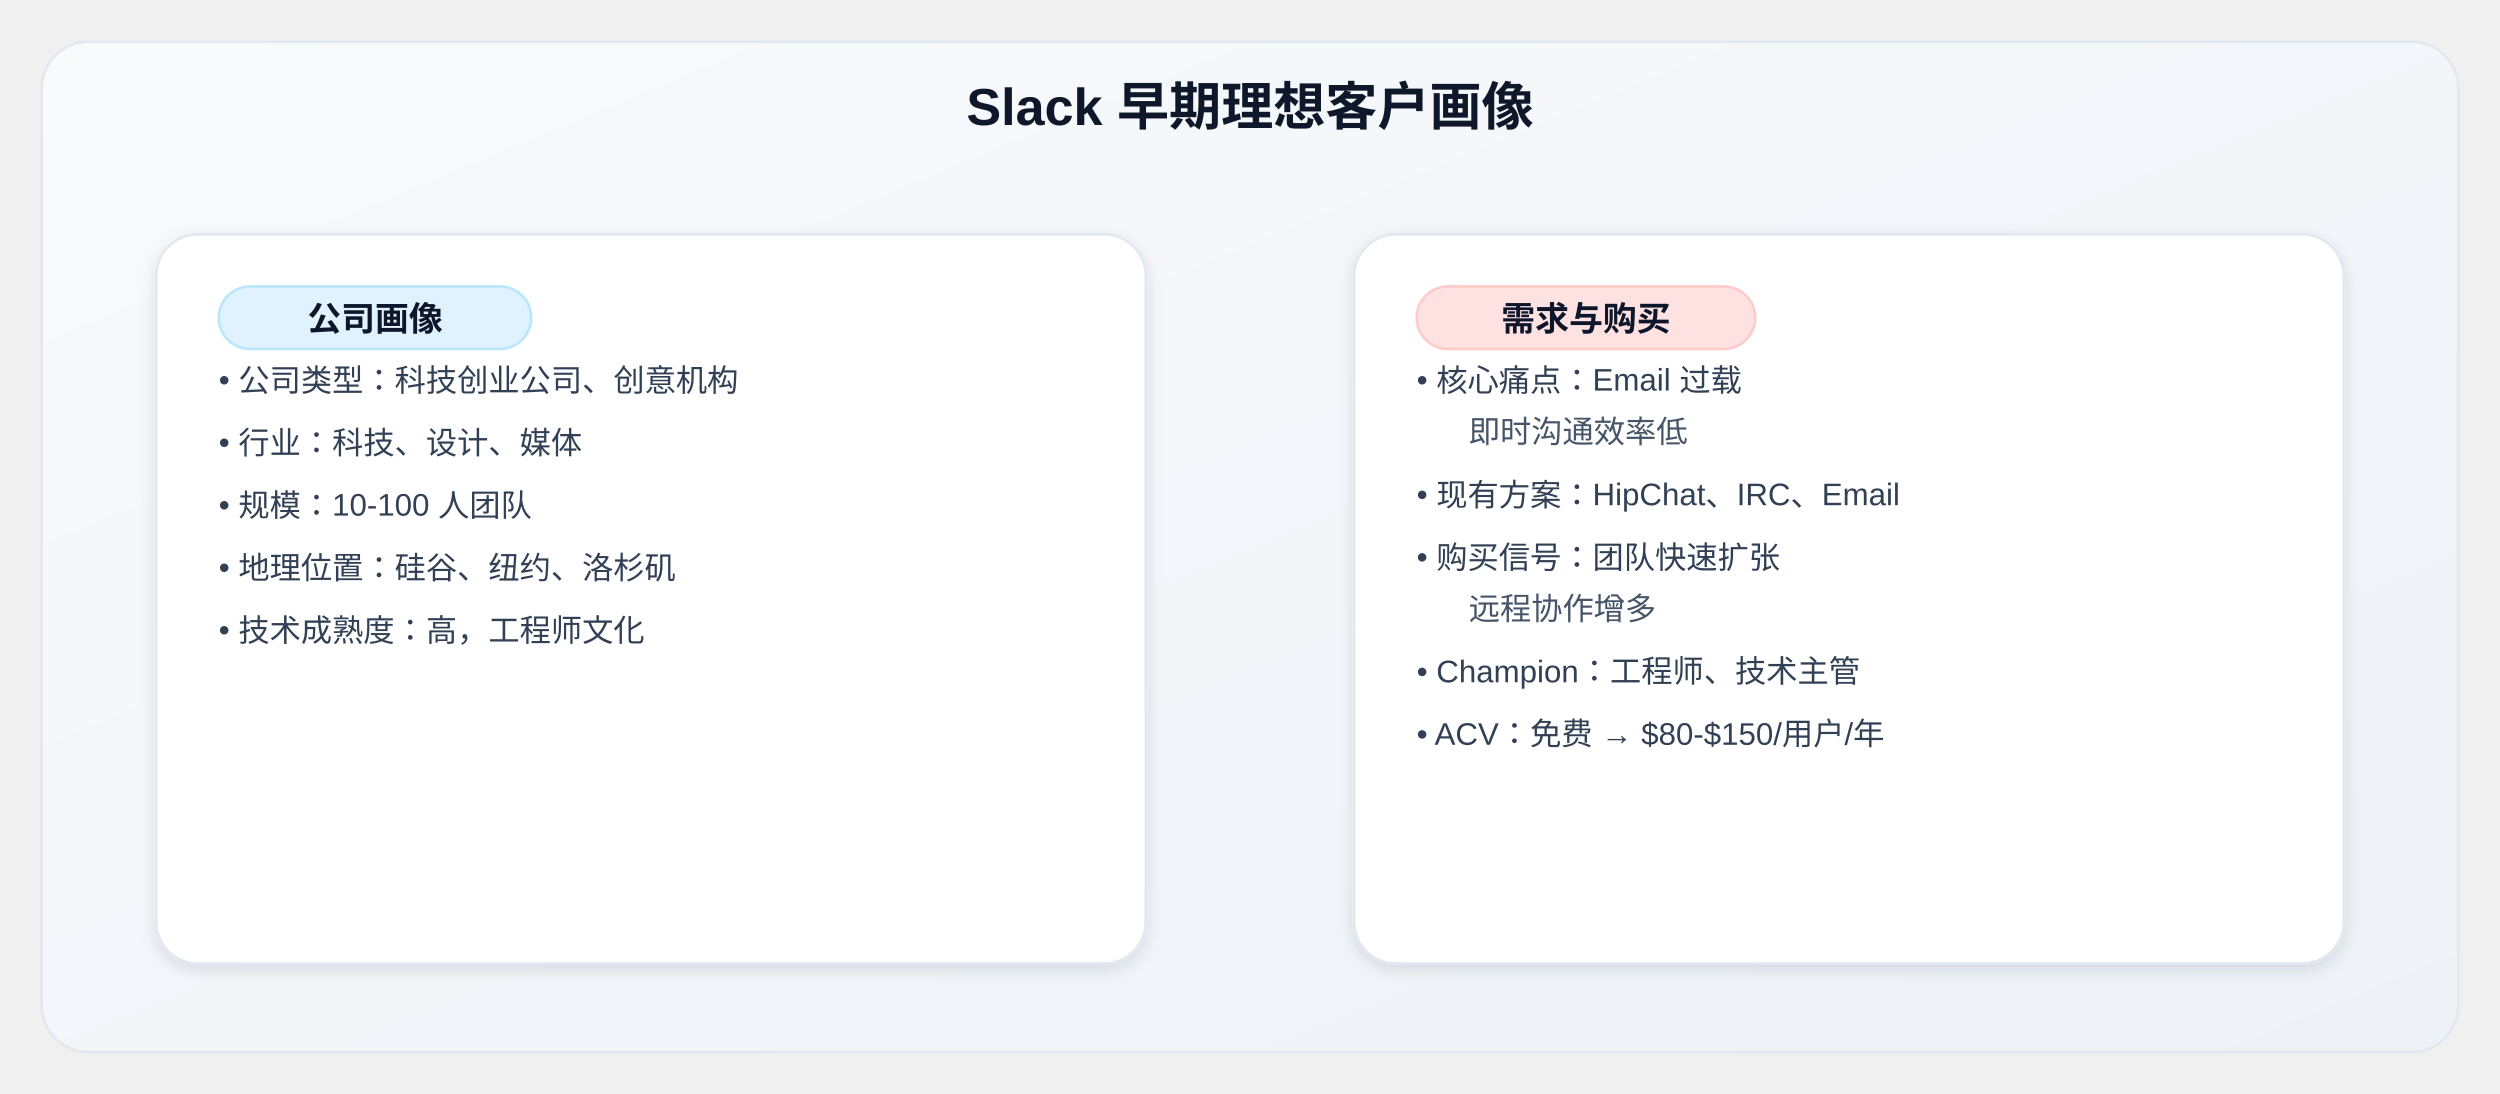
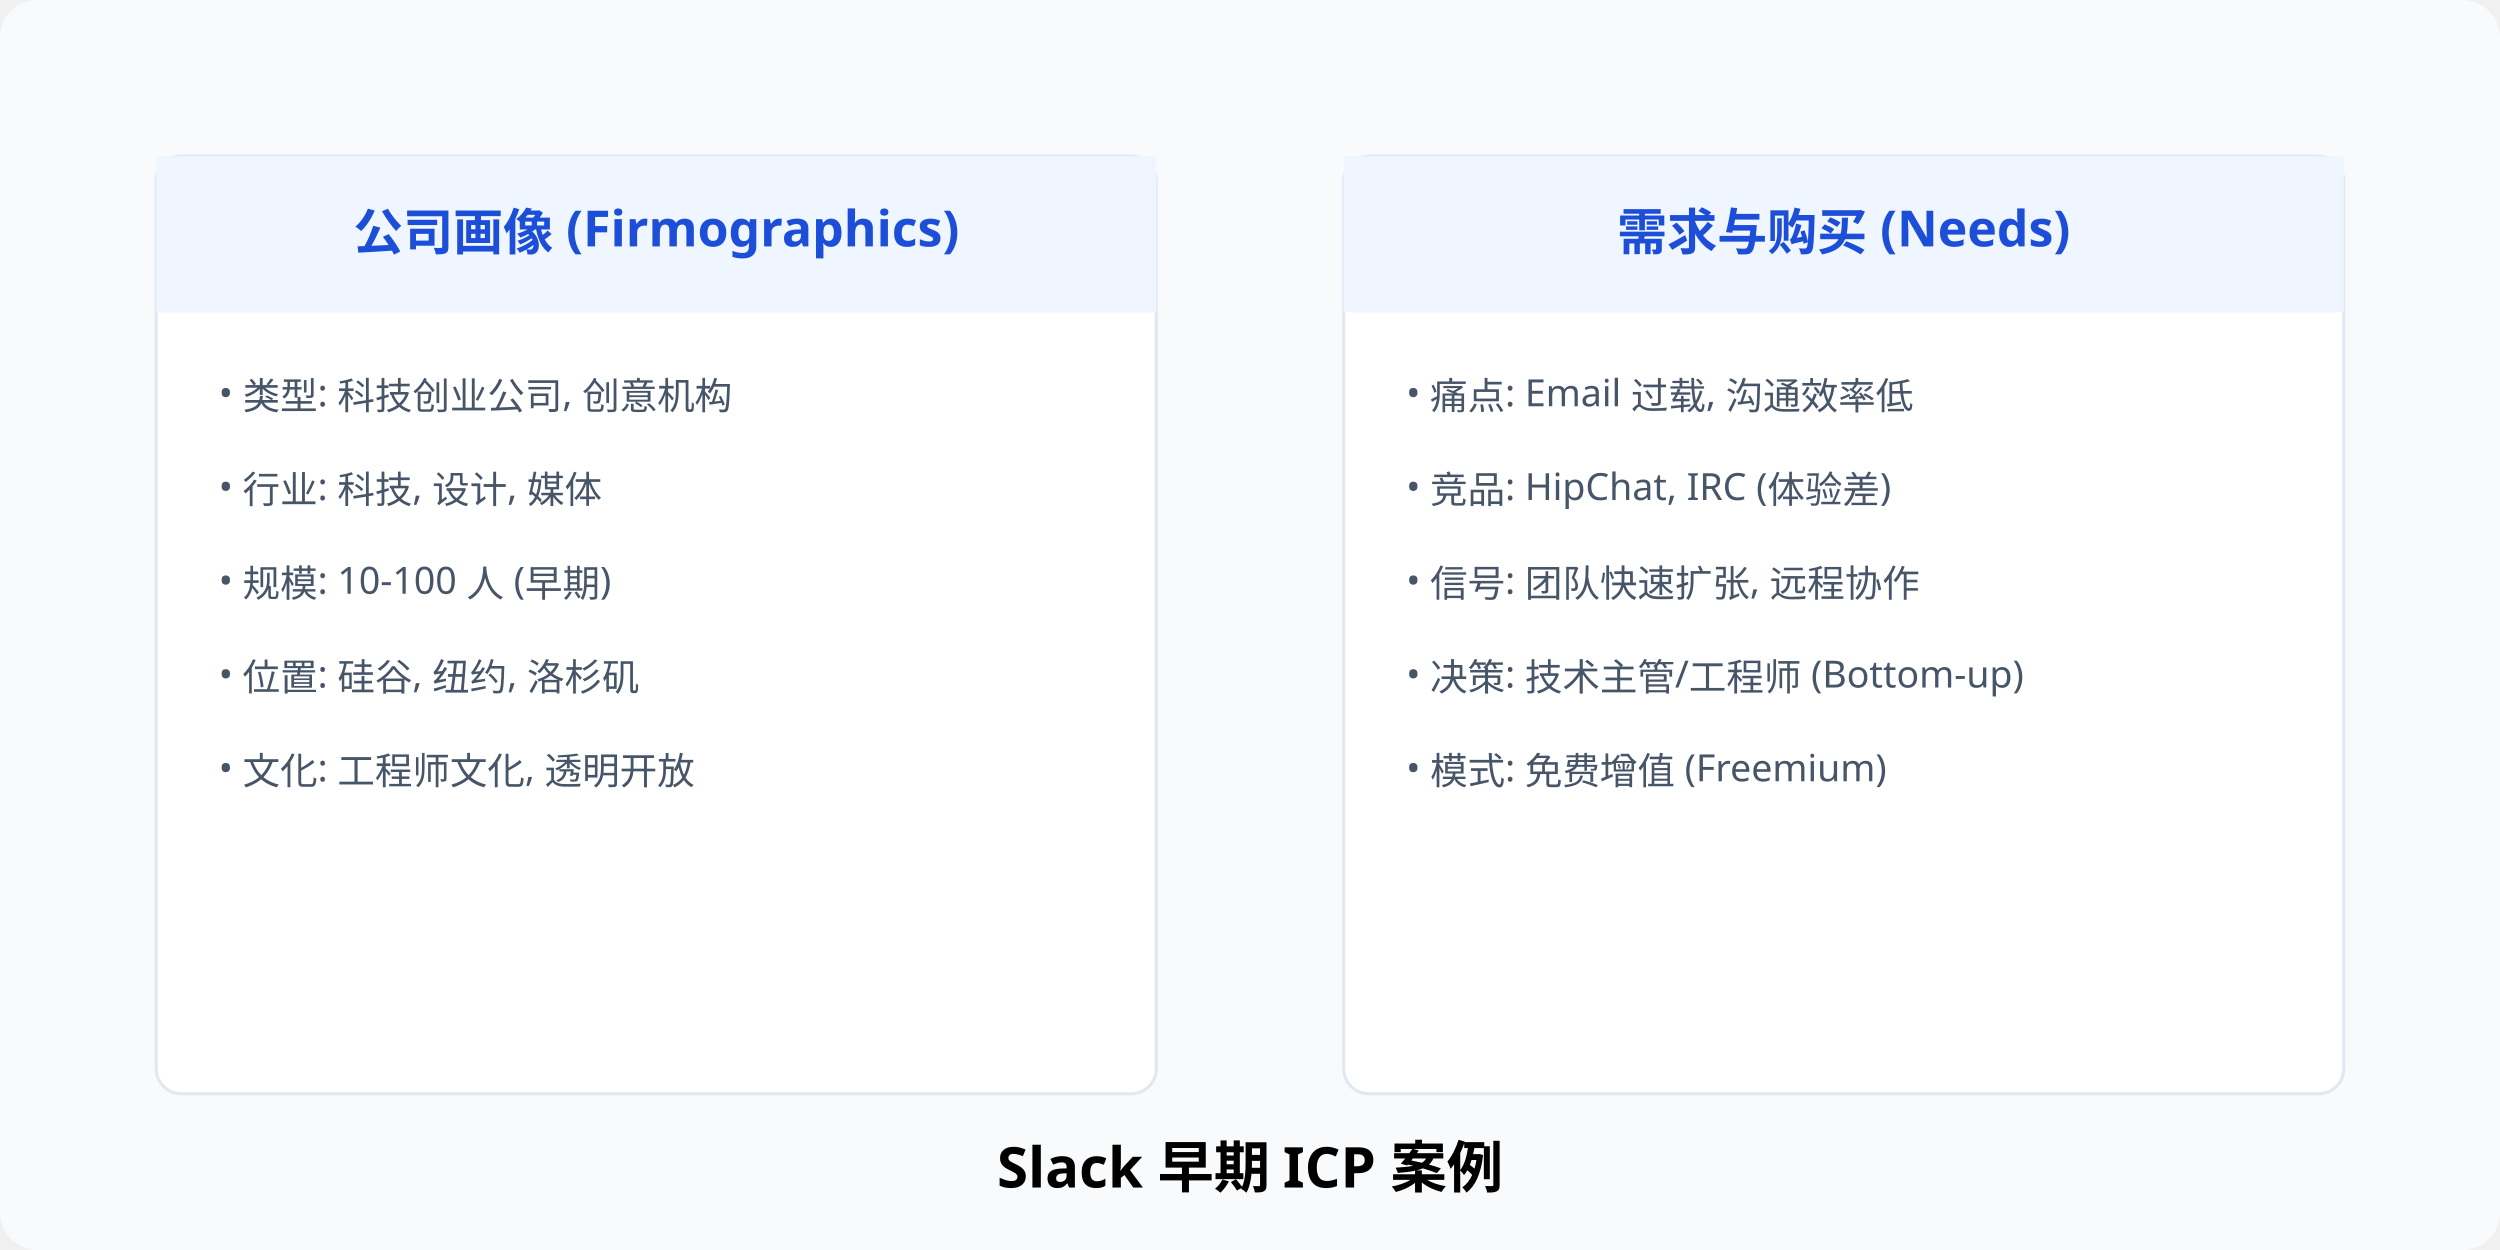
- <svg xmlns="http://www.w3.org/2000/svg" width="960" height="420" viewBox="0 0 960 420" role="img" aria-labelledby="slack-early-title slack-early-desc">
+ <svg xmlns="http://www.w3.org/2000/svg" width="800" height="400" viewBox="0 0 800 400">
  <defs>
-     <linearGradient id="slack-early-bg" x1="0" y1="0" x2="1" y2="1">
-       <stop offset="0%" stop-color="#F8FAFC" />
-       <stop offset="100%" stop-color="#EEF2F7" />
-     </linearGradient>
-     <filter id="slack-early-shadow" x="-10%" y="-10%" width="120%" height="120%">
-       <feDropShadow dx="0" dy="2" stdDeviation="3" flood-color="#0F172A" flood-opacity="0.12" />
-     </filter>
    <style>
-       .title { font: 700 20px/1.2 "Noto Sans SC", "PingFang SC", "Microsoft YaHei", Arial, sans-serif; fill: #0F172A; }
-       .section { font: 700 13px/1 "Noto Sans SC", "PingFang SC", "Microsoft YaHei", Arial, sans-serif; fill: #0F172A; }
-       .body { font: 12px/1.5 "Noto Sans SC", "PingFang SC", "Microsoft YaHei", Arial, sans-serif; fill: #334155; }
-       .muted { font: 12px/1.5 "Noto Sans SC", "PingFang SC", "Microsoft YaHei", Arial, sans-serif; fill: #475569; }
+       .card { fill: #FFFFFF; stroke: #E2E8F0; stroke-width: 1; rx: 8; }
+       .header-bg { fill: #EFF6FF; }
+       .header-text { font-family: system-ui, sans-serif; font-weight: 800; font-size: 16px; fill: #1D4ED8; text-anchor: middle; }
+       .section-title { font-family: system-ui, sans-serif; font-weight: 700; font-size: 13px; fill: #1E293B; }
+       .item-text { font-family: system-ui, sans-serif; font-size: 12px; fill: #475569; }
    </style>
  </defs>
-   <rect x="16" y="16" width="928" height="388" rx="18" fill="url(#slack-early-bg)" stroke="#E2E8F0" />
-   <text x="480" y="48" text-anchor="middle" class="title">Slack 早期理想客户画像</text>
-   <g filter="url(#slack-early-shadow)">
-     <rect x="60" y="90" width="380" height="280" rx="16" fill="#FFFFFF" stroke="#E2E8F0" />
-     <rect x="84" y="110" width="120" height="24" rx="12" fill="#E0F2FE" stroke="#BAE6FD" />
-     <text x="144" y="127" text-anchor="middle" class="section">公司画像</text>
-     <text x="84" y="150" class="body">• 公司类型：科技创业公司、创意机构</text>
-     <text x="84" y="174" class="body">• 行业：科技、设计、媒体</text>
-     <text x="84" y="198" class="body">• 规模：10-100 人团队</text>
-     <text x="84" y="222" class="body">• 地理位置：硅谷、纽约、洛杉矶</text>
-     <text x="84" y="246" class="body">• 技术成熟度：高，工程师文化</text>
+   <rect width="800" height="400" fill="#F8FAFC" rx="12" />
+   <g transform="translate(50, 50)">
+     <rect x="0" y="0" width="320" height="300" class="card" />
+     <rect x="0" y="0" width="320" height="50" rx="8 8 0 0" class="header-bg" />
+     <text x="160" y="30" class="header-text">公司画像 (Firmographics)</text>
+     <text x="20" y="80" class="item-text">• 类型: 科技创业公司, 创意机构</text>
+     <text x="20" y="110" class="item-text">• 行业: 科技, 设计, 媒体</text>
+     <text x="20" y="140" class="item-text">• 规模: 10-100 人 (早期)</text>
+     <text x="20" y="170" class="item-text">• 位置: 硅谷, 纽约, 洛杉矶</text>
+     <text x="20" y="200" class="item-text">• 文化: 工程师文化, 透明开放</text>
  </g>
-   <g filter="url(#slack-early-shadow)">
-     <rect x="520" y="90" width="380" height="280" rx="16" fill="#FFFFFF" stroke="#E2E8F0" />
-     <rect x="544" y="110" width="130" height="24" rx="12" fill="#FEE2E2" stroke="#FECACA" />
-     <text x="609" y="127" text-anchor="middle" class="section">需求与购买</text>
-     <text x="544" y="150" class="body">• 核心痛点：Email 过载</text>
-     <text x="564" y="170" class="muted">即时沟通效率低</text>
-     <text x="544" y="194" class="body">• 现有方案：HipChat、IRC、Email</text>
-     <text x="544" y="218" class="body">• 购买信号：团队快速扩张</text>
-     <text x="564" y="238" class="muted">远程协作增多</text>
-     <text x="544" y="262" class="body">• Champion：工程师、技术主管</text>
-     <text x="544" y="286" class="body">• ACV：免费 → $80-$150/用户/年</text>
+   <g transform="translate(430, 50)">
+     <rect x="0" y="0" width="320" height="300" class="card" />
+     <rect x="0" y="0" width="320" height="50" rx="8 8 0 0" class="header-bg" fill="#FEF3C7" />
+     <text x="160" y="30" class="header-text" fill="#B45309">需求与购买 (Needs)</text>
+     <text x="20" y="80" class="item-text">• 痛点: Email 过载, 沟通效率低</text>
+     <text x="20" y="110" class="item-text">• 竞品: HipChat, IRC (体验差)</text>
+     <text x="20" y="140" class="item-text">• 信号: 团队快速扩张, 远程协作</text>
+     <text x="20" y="170" class="item-text">• 决策: 技术主管/工程师 (Bottom-up)</text>
+     <text x="20" y="200" class="item-text">• 模式: 免费增值 (Freemium)</text>
  </g>
+   <text x="400" y="380" text-anchor="middle" font-family="system-ui" font-weight="bold" font-size="18">Slack 早期 ICP 案例</text>
</svg>
